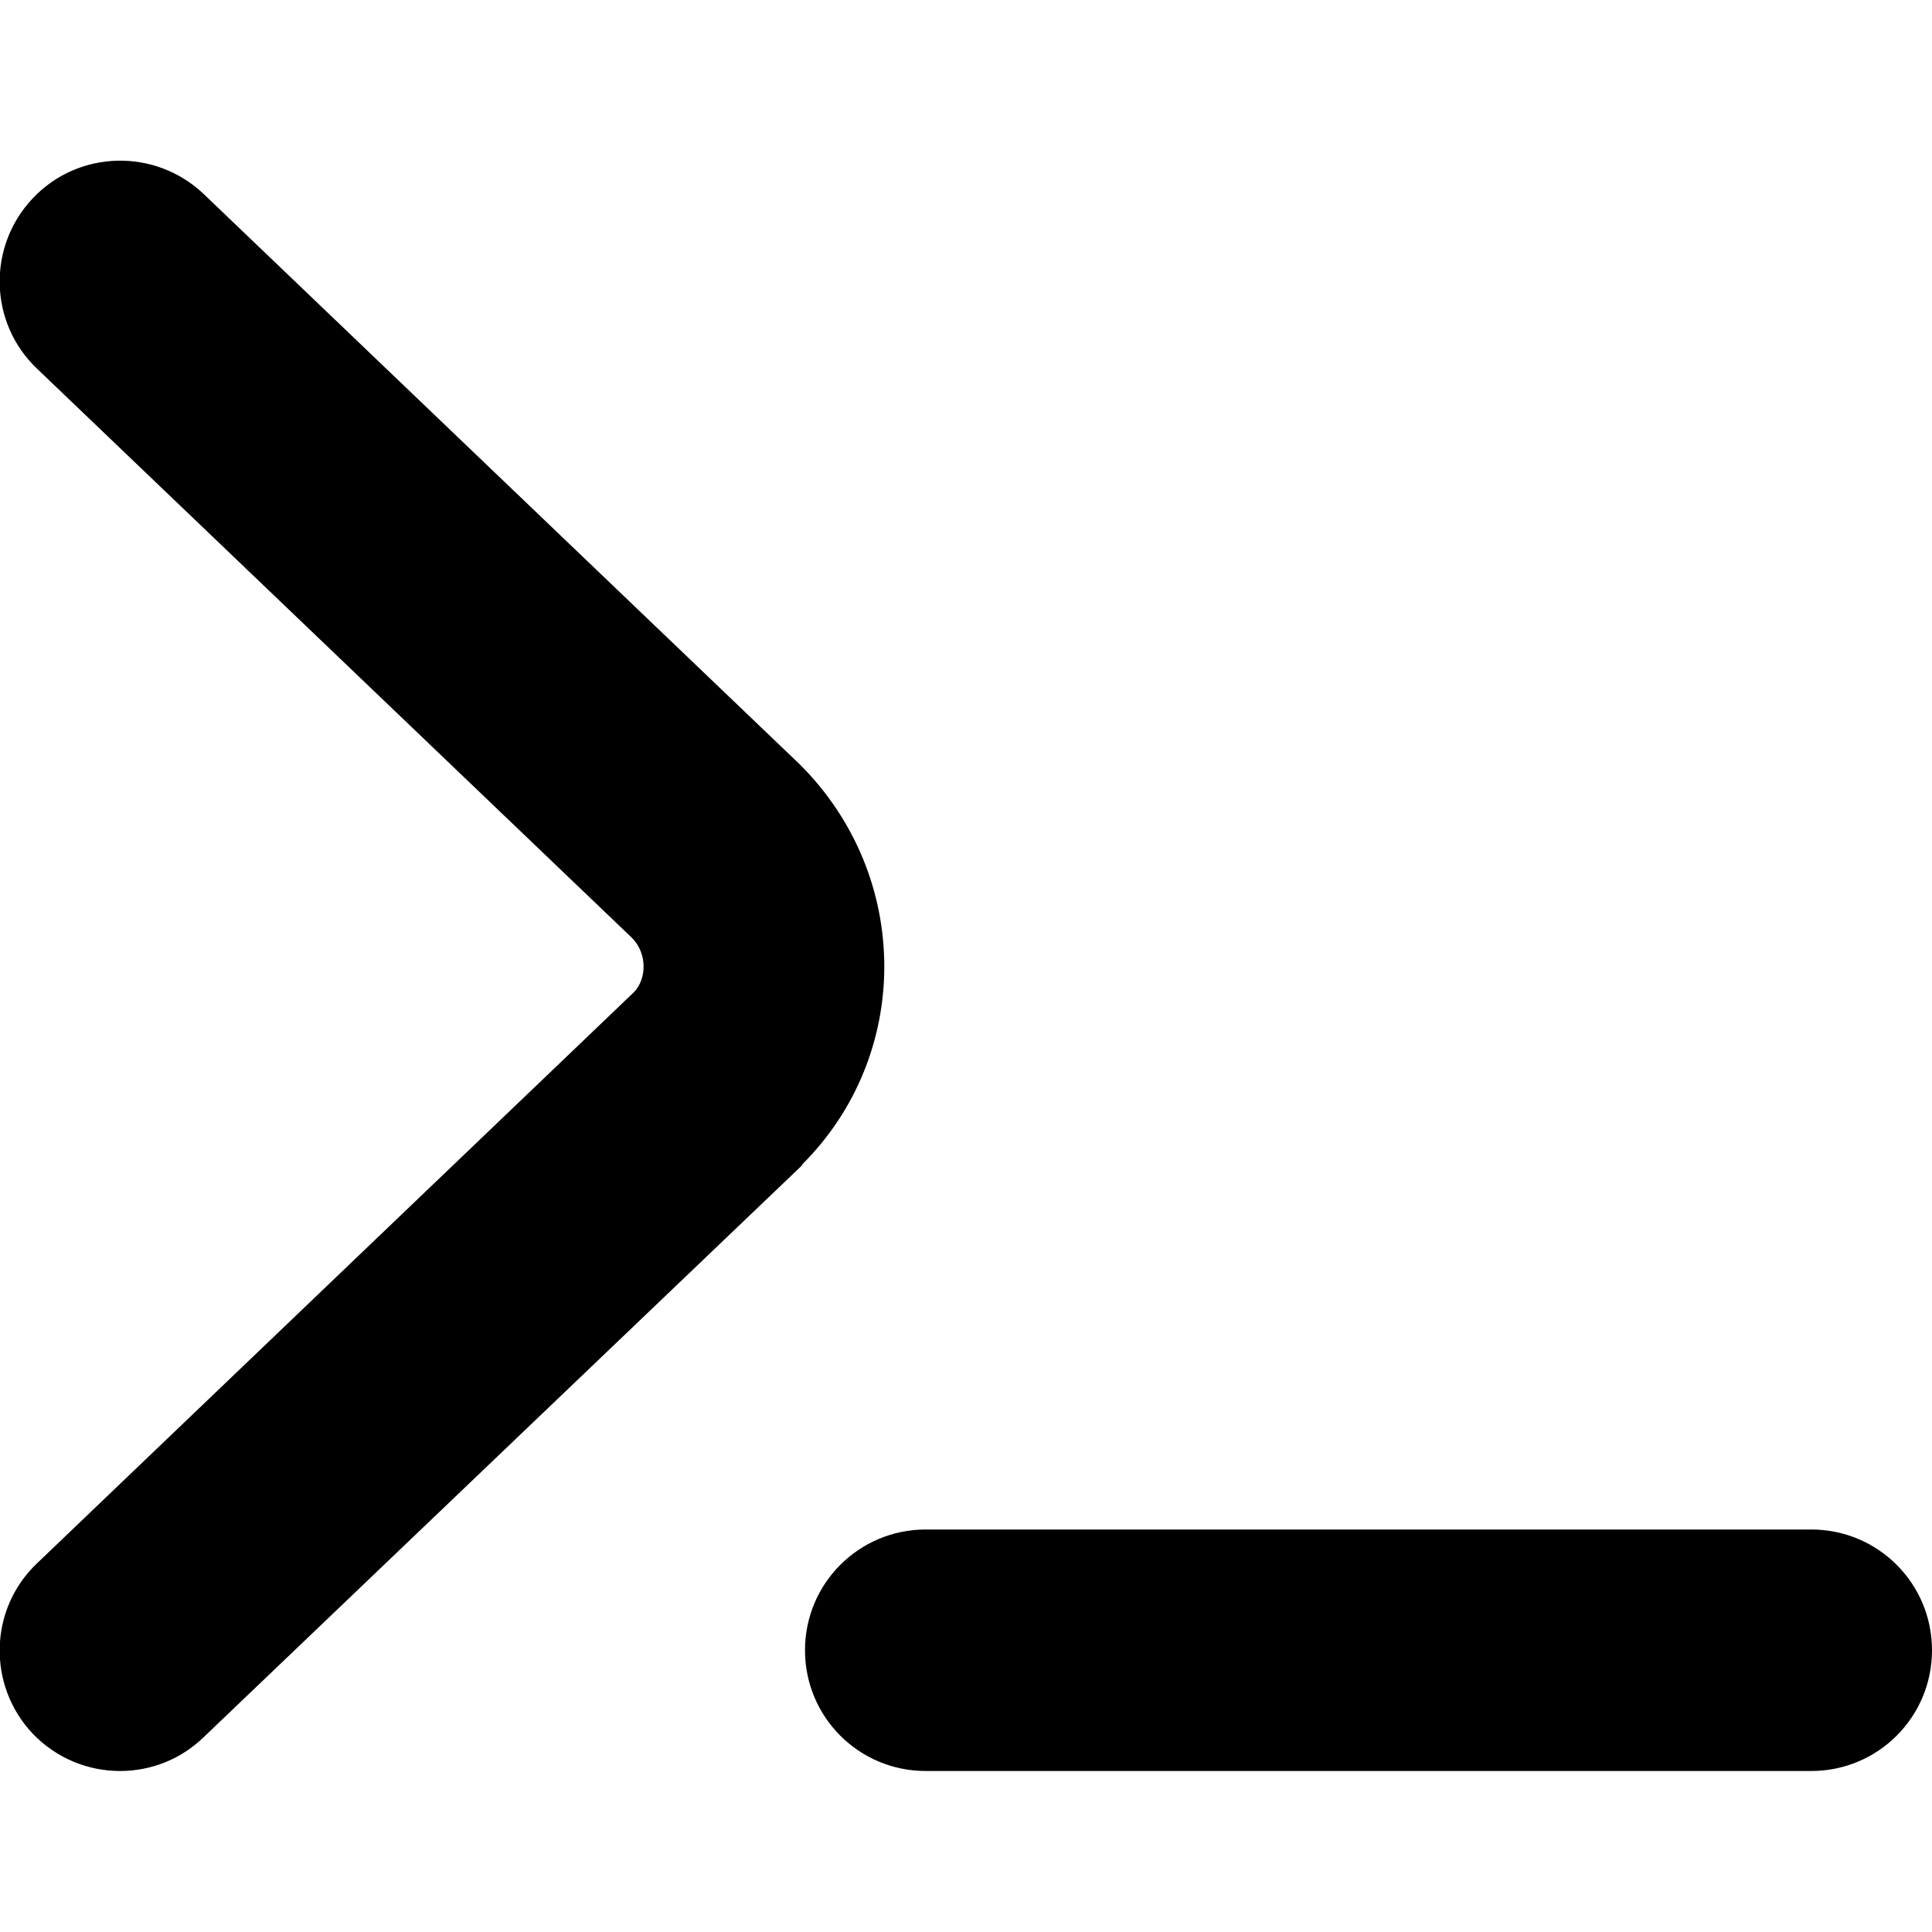
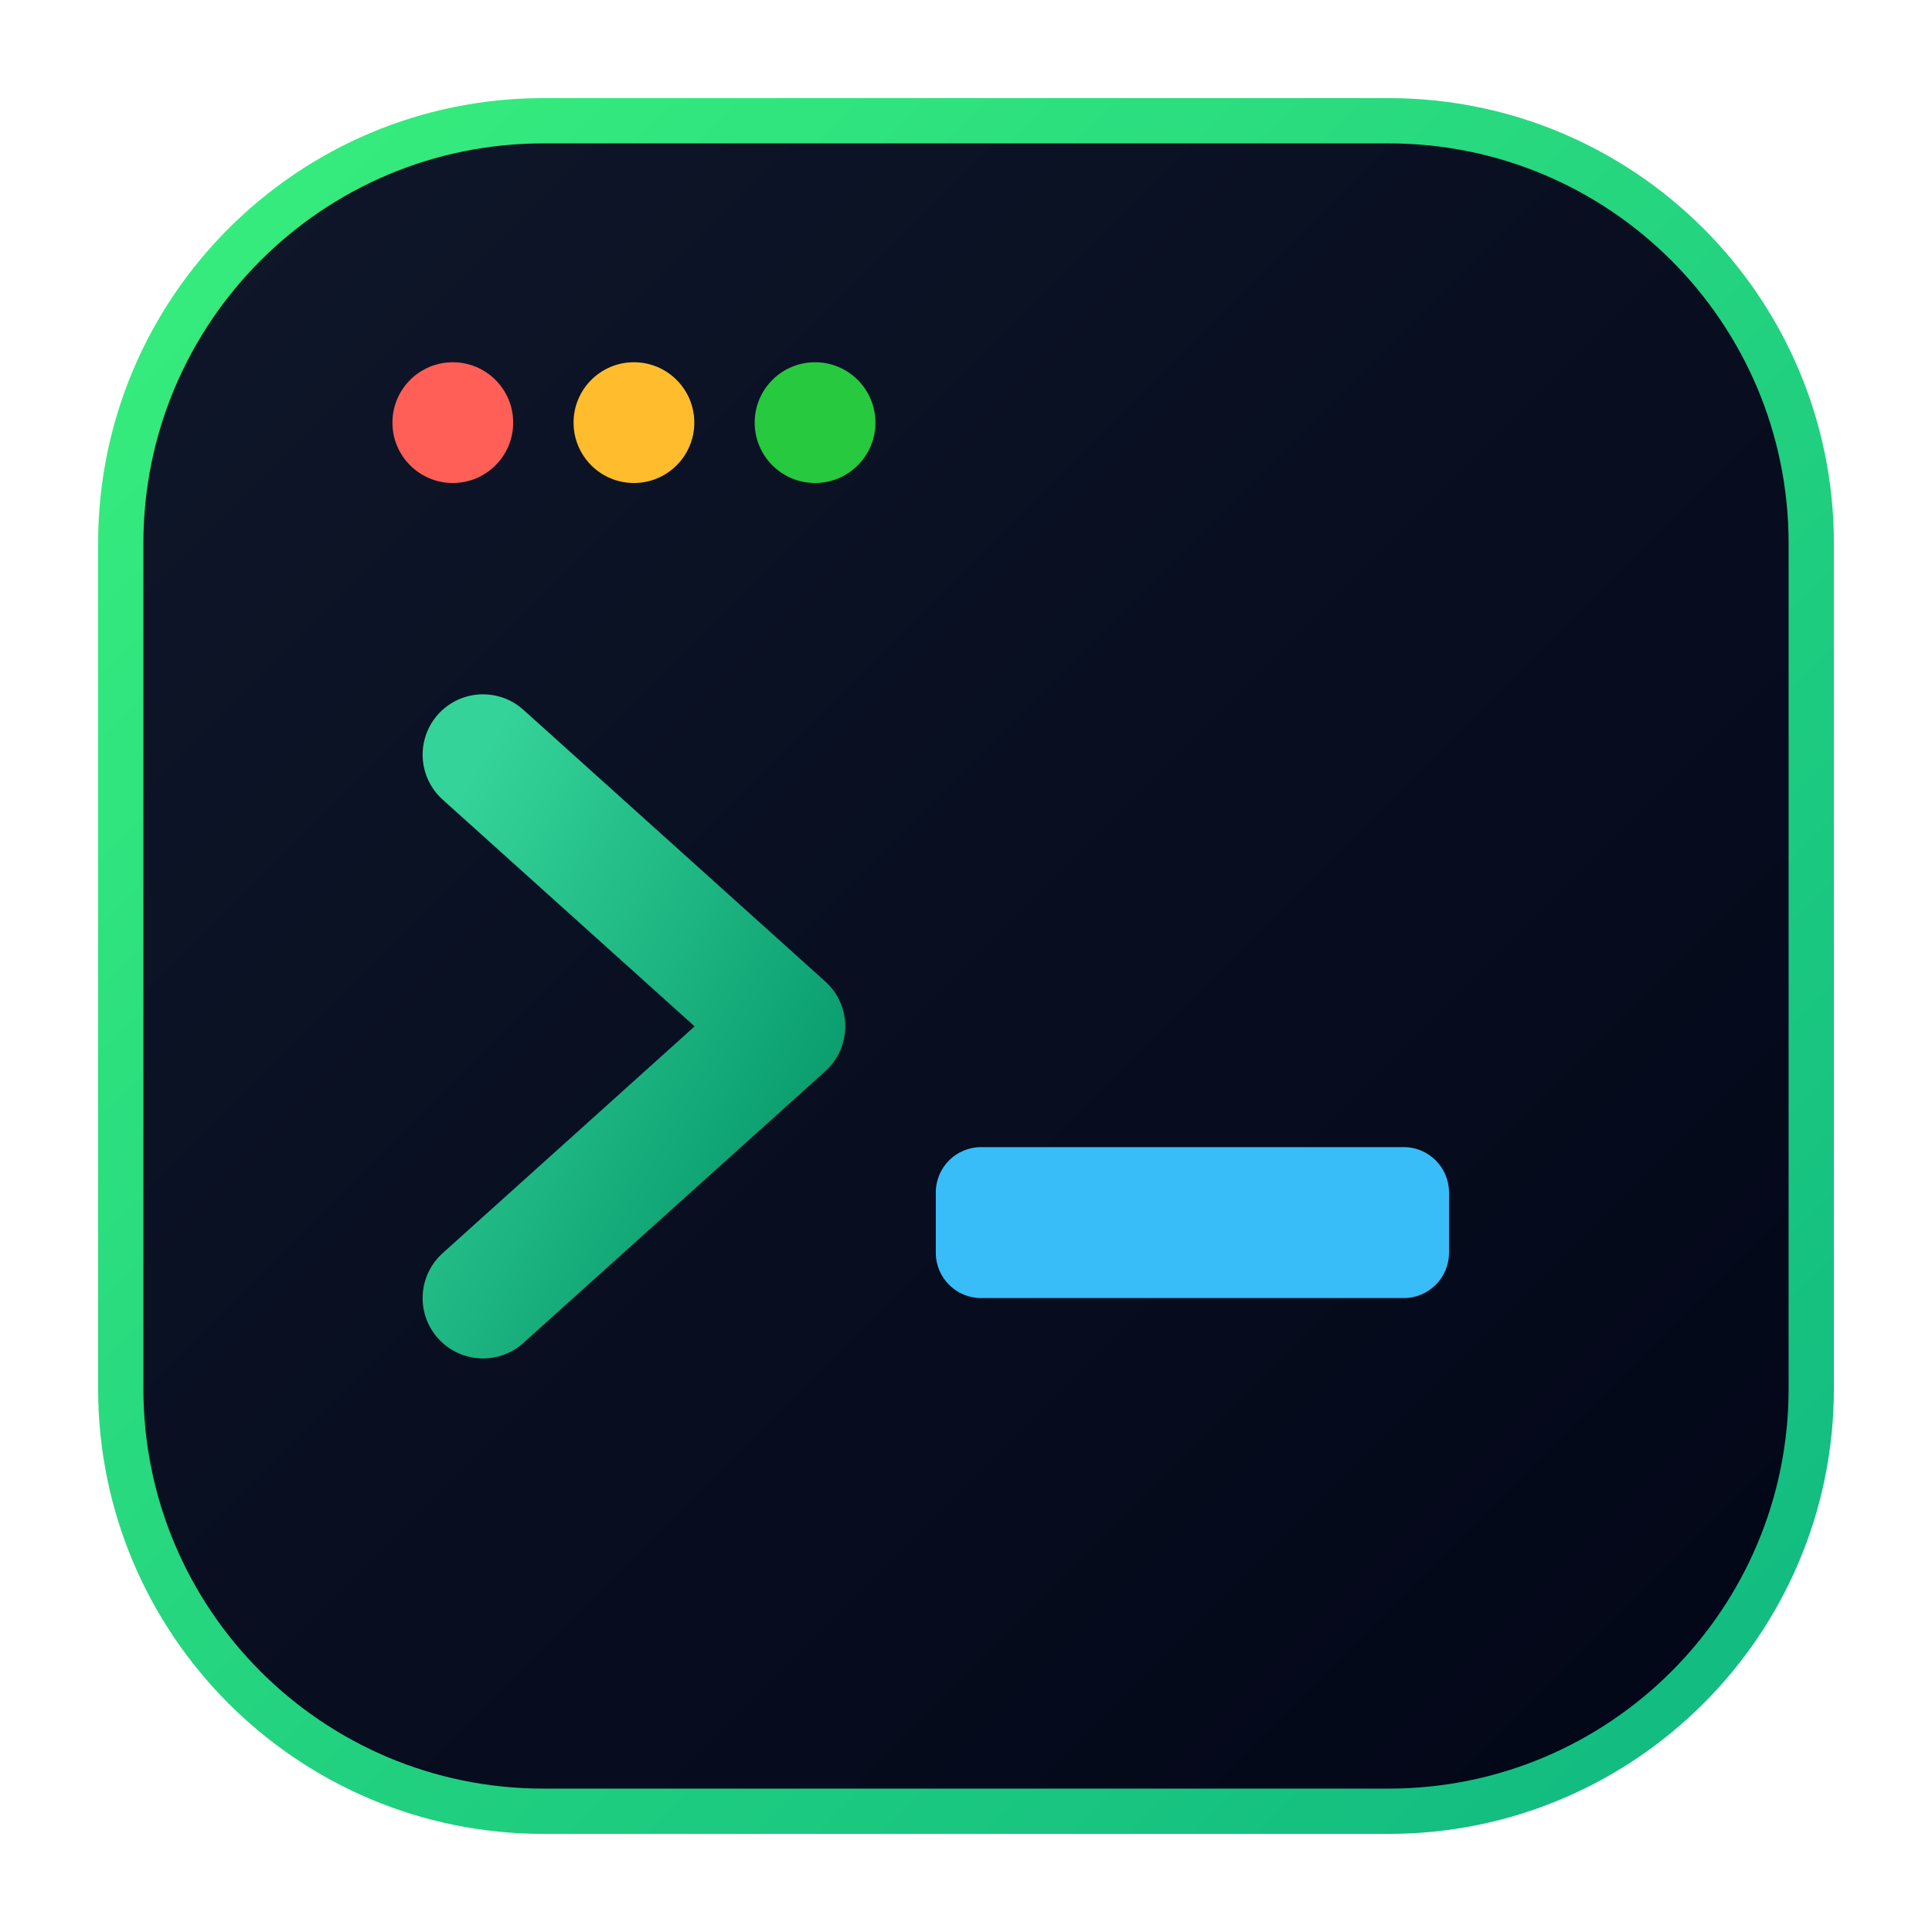
- <svg xmlns="http://www.w3.org/2000/svg" id="Layer_1" data-name="Layer 1" viewBox="0 0 24 24" width="512" height="512">
-   <path d="M9.97,14.47l-7.44,7.11c-.29,.28-.66,.42-1.04,.42-.4,0-.79-.16-1.08-.46-.57-.6-.55-1.55,.05-2.12l7.41-7.09c.17-.17,.17-.49-.02-.68L.46,4.58c-.6-.57-.62-1.52-.05-2.12,.57-.6,1.52-.62,2.12-.05l7.41,7.09c1.39,1.39,1.39,3.61,.02,4.97Zm12.53,4.53H11.5c-.83,0-1.5,.67-1.5,1.5s.67,1.5,1.5,1.5h11c.83,0,1.5-.67,1.5-1.5s-.67-1.5-1.5-1.5Z" />
+ <svg xmlns="http://www.w3.org/2000/svg" viewBox="0 0 128 128" width="100%" height="100%">
+   <defs>
+     <linearGradient id="term-bg" x1="0%" y1="0%" x2="100%" y2="100%">
+       <stop offset="0%" stop-color="#0f172a" />
+       <stop offset="100%" stop-color="#020617" />
+     </linearGradient>
+     <linearGradient id="term-border" x1="0%" y1="0%" x2="100%" y2="100%">
+       <stop offset="0%" stop-color="#38ef7d" />
+       <stop offset="100%" stop-color="#10b981" />
+     </linearGradient>
+     <linearGradient id="term-green" x1="0%" y1="0%" x2="100%" y2="100%">
+       <stop offset="0%" stop-color="#34d399" />
+       <stop offset="100%" stop-color="#059669" />
+     </linearGradient>
+   </defs>
+   <rect x="8" y="8" width="112" height="112" rx="28" fill="url(#term-bg)" stroke="url(#term-border)" stroke-width="3" />
+   <circle cx="30" cy="28" r="4" fill="#ff5f56" />
+   <circle cx="42" cy="28" r="4" fill="#ffbd2e" />
+   <circle cx="54" cy="28" r="4" fill="#27c93f" />
+   <path d="M 32 50 L 52 68 L 32 86" fill="none" stroke="url(#term-green)" stroke-width="8" stroke-linecap="round" stroke-linejoin="round" />
+   <rect x="62" y="76" width="34" height="10" rx="3" fill="#38bdf8" />
</svg>
